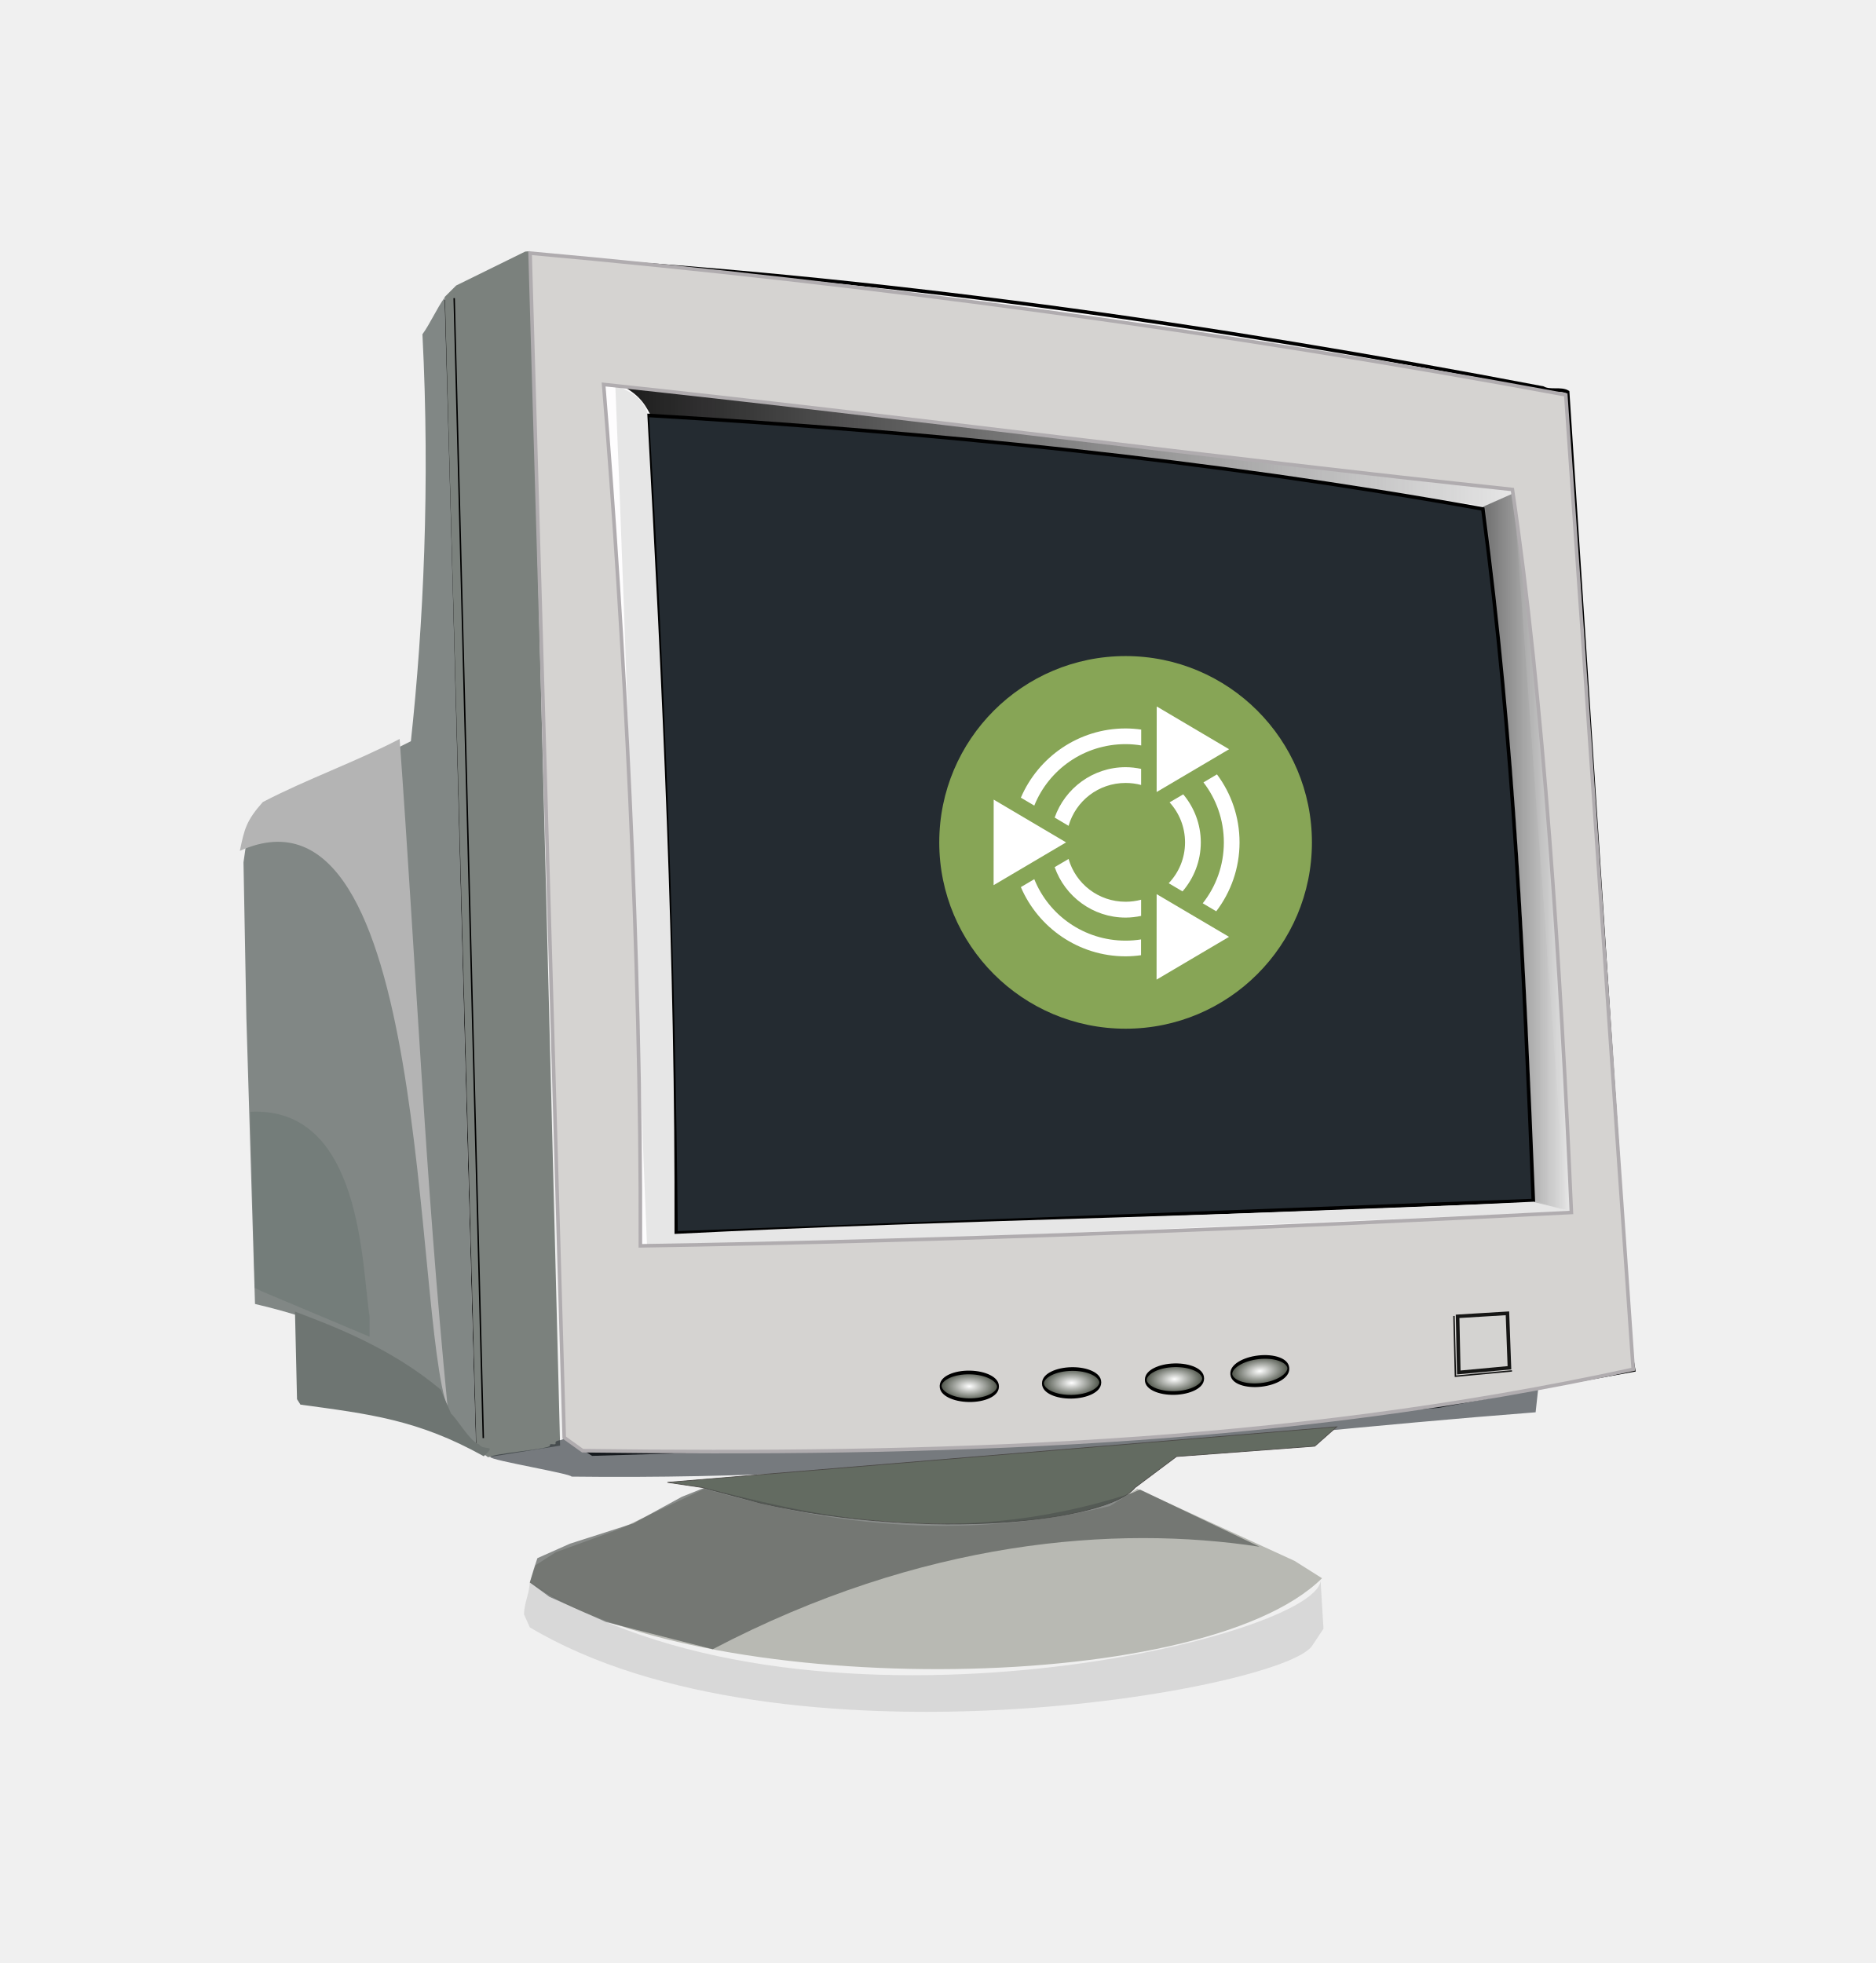
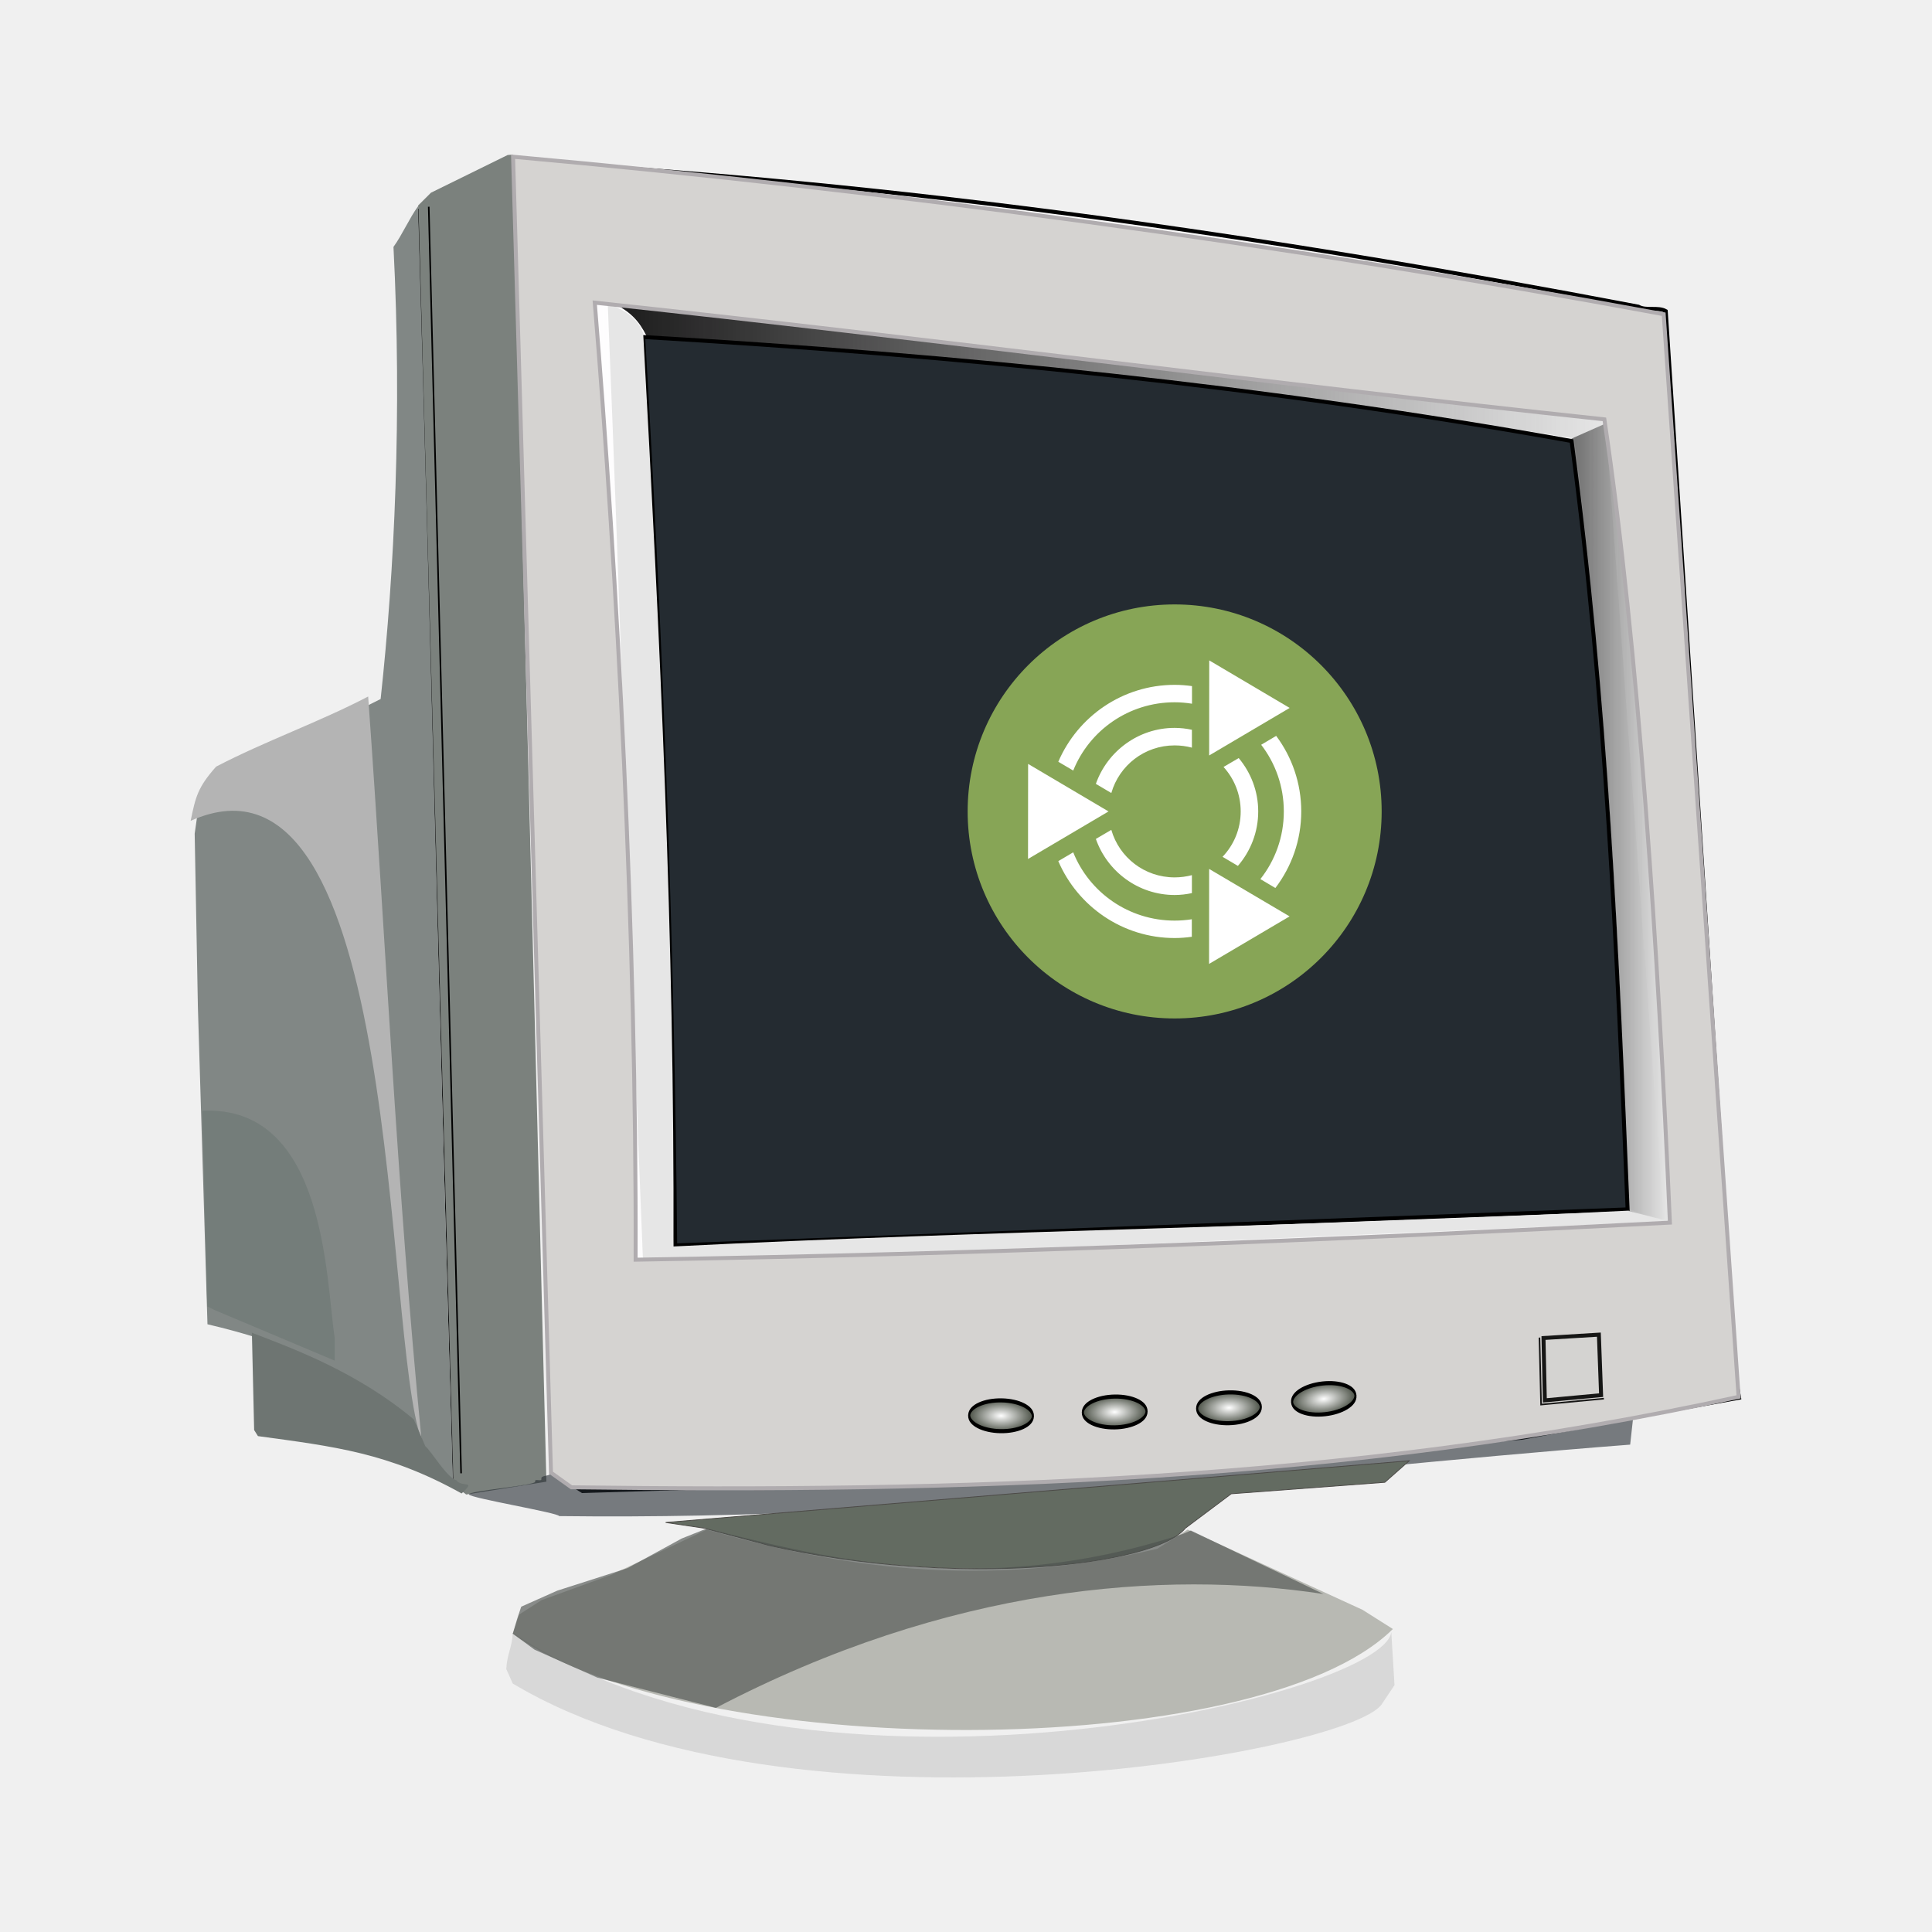
- <svg xmlns="http://www.w3.org/2000/svg" xmlns:xlink="http://www.w3.org/1999/xlink" id="svg2" viewBox="0 0 539.25 564.44" version="1.0">
+ <svg xmlns="http://www.w3.org/2000/svg" xmlns:xlink="http://www.w3.org/1999/xlink" id="svg2" viewBox="0 0 500 500" version="1.0" width="500" height="500">
  <defs id="defs4">
    <linearGradient id="linearGradient18894">
      <stop id="stop18896" style="stop-color:#ffffff" offset="0" />
      <stop id="stop18898" style="stop-color:#494f44" offset="1" />
    </linearGradient>
    <linearGradient id="linearGradient2815">
      <stop id="stop2817" style="stop-color:#000000" offset="0" />
      <stop id="stop2819" style="stop-color:#000000;stop-opacity:0" offset="1" />
    </linearGradient>
    <linearGradient id="linearGradient21122" y2="489.93" gradientUnits="userSpaceOnUse" y1="489.93" x2="575.13" x1="265.36">
      <stop id="stop3571" style="stop-color:#fffeff" offset="0" />
      <stop id="stop3573" style="stop-color:#fffeff;stop-opacity:0" offset="1" />
    </linearGradient>
    <linearGradient id="linearGradient21124" y2="473.18" xlink:href="#linearGradient2815" gradientUnits="userSpaceOnUse" y1="473.18" x2="556.15" x1="288.47" />
    <linearGradient id="linearGradient21126" y2="489.11" xlink:href="#linearGradient2815" gradientUnits="userSpaceOnUse" y1="489.11" x2="559.12" x1="532.3" />
    <radialGradient id="radialGradient21128" xlink:href="#linearGradient18894" gradientUnits="userSpaceOnUse" cy="635.45" cx="398.3" gradientTransform="matrix(1,0,0,0.26287,0,468.41)" r="11.656" />
    <radialGradient xlink:href="#linearGradient18894" id="radialGradient854" gradientUnits="userSpaceOnUse" gradientTransform="matrix(1,0,0,0.26287,0,468.41)" cx="398.3" cy="635.45" r="11.656" />
    <radialGradient xlink:href="#linearGradient18894" id="radialGradient856" gradientUnits="userSpaceOnUse" gradientTransform="matrix(1,0,0,0.26287,0,468.41)" cx="398.3" cy="635.45" r="11.656" />
    <radialGradient xlink:href="#linearGradient18894" id="radialGradient858" gradientUnits="userSpaceOnUse" gradientTransform="matrix(1,0,0,0.26287,0,468.41)" cx="398.3" cy="635.45" r="11.656" />
  </defs>
-   <g id="layer1" transform="translate(-83.449 -246.62)">
-     <g id="g21096" transform="matrix(1.025268,0,0,1.025268,-36.0021,-9.676464)">
+   <g id="layer1" transform="translate(-152.4115,-238.84)">
+     <g id="g21096" transform="matrix(1.025268,0,0,1.025268,13.33535,-49.67647)">
      <path id="path2841" style="fill:url(#linearGradient21122);fill-rule:evenodd;stroke:#000000;stroke-width:1px" d="m 265.86,322.08 c 3.37,110.5 6.73,220.99 10.1,331.49 2.24,1.4 4.48,2.8 6.73,4.21 28.32,-0.85 56.65,-1.69 84.97,-2.53 33.66,-2.24 67.31,-4.48 100.96,-6.73 17.11,-1.4 34.22,-2.8 51.32,-4.21 12.06,-2.24 24.12,-4.48 36.18,-6.73 l 18.51,-3.36 c -0.28,-1.68 -0.56,-3.37 -0.84,-5.05 -5.89,-89.74 -11.78,-179.48 -17.67,-269.23 -1.96,-1.12 -4.96,0 -6.92,-1.13 C 455.38,340.9 363.18,327.69 265.86,322.08 Z" />
      <path id="path1349" style="fill:#242b31;fill-rule:evenodd;stroke:#000000;stroke-width:1px" d="m 532.35,392.73 c 8.76,65.66 11.45,128.29 14.14,193.95 -80.14,3.03 -160.28,6.06 -240.41,9.09 -0.68,-75.42 -3.37,-148.83 -8.08,-229.3 80.13,4.71 157.24,12.46 234.35,26.26 z" />
      <path id="path1351" style="fill:#e6e6e6;fill-rule:evenodd" d="m 289.06,358.1 c 3.37,80.81 5.57,161.91 8.94,242.72 86.19,-3.7 172.39,-7.4 258.59,-11.11 -3.7,-1.34 -6.09,-1.38 -9.79,-2.72 -80.14,4.04 -161.01,5.01 -241.15,9.05 0.27,-77.59 -3.4,-153.14 -7.65,-230.58 -1.77,-4.26 -4.99,-5.88 -8.94,-7.36 z" />
      <path id="path2079" style="opacity:0.895;fill:url(#linearGradient21124);fill-rule:evenodd" d="m 555.65,589.18 c -4.95,-67.7 -9.9,-135.41 -14.86,-203.11 -83.94,-9.63 -167.88,-19.26 -251.82,-28.9 6.04,2.82 7.98,5.32 9.91,9.09 82.3,4.87 158.4,14.06 234.18,25.77 8.15,64.9 10.73,130.85 13.51,194.39 3.03,1.37 5.74,2.01 9.08,2.76 z" />
      <path id="path4309" style="fill:#b8b9b3;fill-rule:evenodd" d="m 314.04,667.51 c -7.96,3.77 -15.92,7.55 -23.88,11.33 -5.94,2.16 -11.87,4.31 -17.81,6.47 -1.88,1.22 -3.77,2.43 -5.66,3.64 l -1.62,4.86 c 44.92,32.38 187.77,32.78 222.17,-1.21 -2.56,-1.62 -5.12,-3.24 -7.69,-4.86 -14.7,-6.74 -29.4,-13.49 -44.11,-20.23 -2.56,1.61 -5.12,3.23 -7.69,4.85 -44.38,10.52 -81.07,4.45 -113.71,-4.85 z" />
      <path id="path5763" style="fill:#6e706d;fill-opacity:0.185;fill-rule:evenodd" d="m 486.84,693.41 c 0.27,4.45 0.54,8.9 0.81,13.35 l -3.24,4.86 c -8.77,12.41 -148.66,36.96 -219.34,-5.26 -0.54,-1.22 -1.08,-2.43 -1.62,-3.65 0.14,-3.64 1.5,-5.53 1.63,-9.17 75.55,49.91 219.46,16.32 221.76,-0.13 z" />
      <path id="path7943" style="fill:#7b817d;fill-rule:evenodd" d="m 273.57,655.41 -20.24,3.24 -3.23,-2.43 -8.91,-322.94 3.24,-3.23 19.34,-9.51 1.33,-0.12 z" />
      <path id="path8671" style="fill:none;stroke:#000000;stroke-width:0.2" d="M 241.19,334.09 250,655.35" />
      <path id="path9399" style="fill:#242b31;fill-opacity:0.595;fill-rule:evenodd" d="m 547.94,638.77 c -0.26,2.43 -0.53,4.86 -0.8,7.29 -90.65,7.01 -173.41,19.24 -270.37,18.04 0,-0.81 -22.55,-4.56 -22.76,-5.47 -0.2,-0.91 17.01,-2.27 16.73,-3.22 -0.27,-0.94 1.77,0.16 1.56,-0.75 -0.2,-0.92 2.26,-0.57 2.26,-1.38 91.72,-0.54 181.66,2.22 273.38,-14.51 z" />
      <path id="path10127" style="fill:#818785;fill-rule:evenodd" d="m 241.17,333.47 c -2.16,2.97 -4.04,7.29 -6.2,10.26 2.16,42.09 0.27,81.75 -3.24,114.12 -14.03,7.02 -28.06,14.03 -42.09,21.04 -1.35,2.43 -2.69,4.86 -4.04,7.29 -0.27,1.89 -0.54,3.78 -0.81,5.66 l 0.81,43.71 c 0.81,26.71 1.62,53.42 2.42,80.13 38.05,8.9 49.47,23.09 62.01,41.14 -3.23,-109 -5.62,-214.35 -8.86,-323.35 z" />
      <path id="path10855" style="fill:#b4b4b4;fill-rule:evenodd" d="m 183.77,488.6 c 53.71,-24.05 48.56,130.17 58.28,156.21 -6.3,-64.53 -8.88,-123.92 -13.47,-187.59 -12.41,6.48 -25.97,11.23 -38.38,17.7 -4.63,5.21 -5.18,7.61 -6.43,13.68 z" />
      <path id="path10857" style="fill:#747d7a;fill-rule:evenodd" d="m 186.7,561.79 c 0.42,16.46 0.85,32.92 1.27,49.38 0.64,0.31 1.27,0.63 1.91,0.95 10.09,4.25 20.18,8.5 30.26,12.74 v -5.73 c -2.23,-13.7 -1.91,-58.93 -33.44,-57.34 z" />
      <path id="path11585" style="fill:#6e7572;fill-rule:evenodd" d="m 199.23,617.82 c 0.19,8.19 0.38,16.37 0.57,24.56 0.32,0.51 0.64,1.02 0.96,1.53 19.25,2.63 32.93,4.18 51.41,14.48 3.88,-3.58 0.07,-1.37 -1.34,-3.35 -2.36,-0.58 -6.44,-7.54 -7.8,-8.55 l -2.94,-6.8 c -14.2,-11.89 -30.31,-17.84 -40.86,-21.87 z" />
      <path id="path12313" style="opacity:0.506;fill:url(#linearGradient21126);fill-rule:evenodd" d="m 541.59,388.02 c -3.1,1.37 -6.19,2.75 -9.29,4.12 9.46,67.06 12.21,132.05 14.44,194.97 4.13,1.04 8.26,2.07 12.38,3.1 -5.33,-69.98 -9.11,-135.83 -17.53,-202.19 z" />
      <path id="path13057" style="fill:#636b61;fill-rule:evenodd;stroke:#4c4a47;stroke-width:0.2" d="m 303.67,665.71 c 3.26,0.49 6.52,0.97 9.78,1.45 5.43,1.45 10.87,2.9 16.31,4.35 47.71,10.87 97.59,5.08 105.08,-4.35 3.87,-2.9 7.73,-5.79 11.6,-8.69 12.92,-0.97 25.85,-1.94 38.77,-2.9 2.06,-1.81 4.11,-3.63 6.16,-5.44 -62.57,5.2 -125.14,10.39 -187.7,15.58 z" />
      <path id="path13785" style="fill:#d5d3d1;fill-rule:evenodd;stroke:#b0acaf;stroke-width:1px" d="m 285.78,357.8 c 5.65,68.74 10.56,159.58 10.31,241.58 89.37,-1.47 175.4,-4.94 261.08,-9.36 C 554.16,521 549.28,445.6 540.63,387.26 455.43,378.17 370.98,366.88 285.78,357.8 Z m -20.62,-36.83 c 3.19,110.73 6.38,221.45 9.57,332.18 1.72,1.23 3.44,2.46 5.16,3.68 97.47,1.23 195.68,-1.22 294.62,-22.83 C 568.13,542.67 561.98,452.05 555.6,360.72 459.84,343.01 360.42,329.56 265.16,320.97 Z" />
      <path id="path15984" style="fill:none;stroke:#000000;stroke-width:0.4" d="M 252.04,653.3 243.87,333.59" />
      <path id="rect3580" style="opacity:0.895;fill:#d4d3d1;stroke:#000000" d="m 525.26,619.15 13.98,-0.85 0.56,15.27 -14.2,1.32 z" />
      <path id="path16712" style="opacity:0.895;fill:none;stroke:#000000;stroke-width:0.4" d="m 540.51,634.45 -15.86,1.5 -0.41,-16.91" />
      <ellipse id="path18166" style="fill:url(#radialGradient854);stroke:#000000;stroke-width:0.758" transform="matrix(0.70173,0.01332,-0.056932,1.3565,145.01,-228.51)" cx="398.3" cy="635.446" rx="11.456" ry="2.864" />
      <ellipse id="path19628" style="fill:url(#radialGradient856);stroke:#000000;stroke-width:0.758" transform="matrix(0.70178,-0.010206,-0.011439,1.3576,144.77,-220.8)" cx="398.3" cy="635.446" rx="11.456" ry="2.864" />
      <ellipse id="path19632" style="fill:url(#radialGradient858);stroke:#000000;stroke-width:0.758" transform="matrix(0.70166,-0.016715,0.0011546,1.3576,165.66,-219.26)" cx="398.3" cy="635.446" rx="11.456" ry="2.864" />
      <ellipse id="path19638" style="fill:url(#radialGradient21128);stroke:#000000;stroke-width:0.758" transform="matrix(0.69765,-0.07672,0.11737,1.3526,117.34,-194.44)" cx="398.3" cy="635.446" rx="11.456" ry="2.864" />
      <path id="path19642" style="fill:#4c524e;fill-opacity:0.631;fill-rule:evenodd" d="m 469.73,683.77 c -40.39,-6.16 -94.64,-1.99 -153.36,28.74 l -29.93,-7.63 -15.89,-7.08 -5.46,-4.03 1.11,-3.76 1.01,-3.04 9.11,-4.05 17.75,-5.69 13.63,-7.46 6.27,-2.51 c 25.12,5.93 67.37,18.68 120.25,1.34 l 2.02,-0.86 z" />
    </g>
-     <g transform="matrix(0.7440804,0,0,0.7440804,341.5949,-228.723)" id="layer1-6">
+     <g transform="matrix(0.7440804,0,0,0.7440804,390.9324,-268.723)" id="layer1-6">
      <g transform="translate(8,-7.99999)" id="g3769">
        <path style="fill:#87a556;fill-opacity:1" d="m 152,972.363 c 0,39.763 -32.236,71.999 -72,71.999 C 40.235,1044.362 8,1012.126 8,972.363 8,932.597 40.234,900.362 79.999,900.362 119.763,900.362 152,932.597 152,972.363 Z" id="path3171-7-3-3-8-7-0-9-6" />
        <path style="color:#000000;font-style:normal;font-variant:normal;font-weight:normal;font-stretch:normal;font-size:medium;line-height:normal;font-family:Sans;-inkscape-font-specification:Sans;text-indent:0;text-align:start;text-decoration:none;text-decoration-line:none;letter-spacing:normal;word-spacing:normal;text-transform:none;writing-mode:lr-tb;direction:ltr;baseline-shift:baseline;text-anchor:start;display:inline;overflow:visible;visibility:visible;opacity:1;fill:#ffffff;fill-opacity:1;stroke:none;stroke-width:1.171;marker:none;enable-background:accumulate" d="m 80,35.969 c -18.131,0 -33.733,11.047 -40.469,26.75 l 5.188,3.062 c 5.611,-13.949 19.288,-23.75 35.281,-23.75 2.057,0 4.068,0.182 6.031,0.5 v -6.125 C 84.057,36.132 82.051,35.969 80,35.969 Z m 18.031,3.875 L 98,46.562 c 1,0.537 1.963,1.129 2.906,1.75 l 5.688,-3.344 c -2.643,-2.012 -5.502,-3.745 -8.562,-5.125 z M 80,50.938 c -12.629,0 -23.43,8.156 -27.406,19.469 l 5.375,3.188 C 60.728,64.011 69.497,57.031 80,57.031 c 2.077,0 4.087,0.27 6,0.781 V 51.594 C 84.062,51.182 82.054,50.938 80,50.938 Z m 35.312,2.781 -5.219,3.094 c 4.935,6.406 7.875,14.448 7.875,23.188 0,8.907 -3.05,17.067 -8.156,23.531 l 5.219,3.094 c 5.634,-7.4 9,-16.637 9,-26.625 0,-9.834 -3.242,-18.939 -8.719,-26.281 z M 102.281,61.438 97,64.531 c 3.708,4.078 5.969,9.492 5.969,15.469 0,6.152 -2.406,11.679 -6.312,15.781 L 102,98.938 c 4.391,-5.096 7.062,-11.728 7.062,-18.938 0,-7.05 -2.562,-13.516 -6.781,-18.562 z M 36.312,74.719 C 36.095,76.449 35.969,78.21 35.969,80 c 0,1.783 0.135,3.526 0.344,5.25 l 5.781,-3.406 C 42.064,81.233 42.031,80.619 42.031,80 c 0,-0.619 0.033,-1.233 0.062,-1.844 z m 21.656,11.688 -5.375,3.156 c 3.968,11.327 14.767,19.5 27.406,19.5 2.054,0 4.062,-0.244 6,-0.656 v -6.25 c -1.913,0.503 -3.923,0.781 -6,0.781 -10.503,0 -19.272,-6.956 -22.031,-16.531 z m -13.25,7.812 -5.188,3.062 c 6.736,15.703 22.338,26.75 40.469,26.75 2.027,0 4.018,-0.166 5.969,-0.438 V 117.5 c -1.946,0.307 -3.931,0.469 -5.969,0.469 -15.993,0 -29.671,-9.801 -35.281,-23.75 z m 55.781,17.75 c -0.806,0.518 -1.653,1.012 -2.5,1.469 l -0.031,6.719 c 2.918,-1.315 5.678,-2.92 8.219,-4.812 z" transform="translate(0,892.3622)" id="path9" />
        <path style="display:inline;fill:#ffffff;fill-opacity:1;fill-rule:evenodd;stroke:none;enable-background:new" d="M 92.031,27.469 92,60.531 120,44 Z m -63,36 L 29,96.531 57,80 Z M 92,100 l -0.031,33.031 28,-16.531 z" transform="translate(0,892.3622)" id="path5227" />
      </g>
    </g>
  </g>
</svg>
